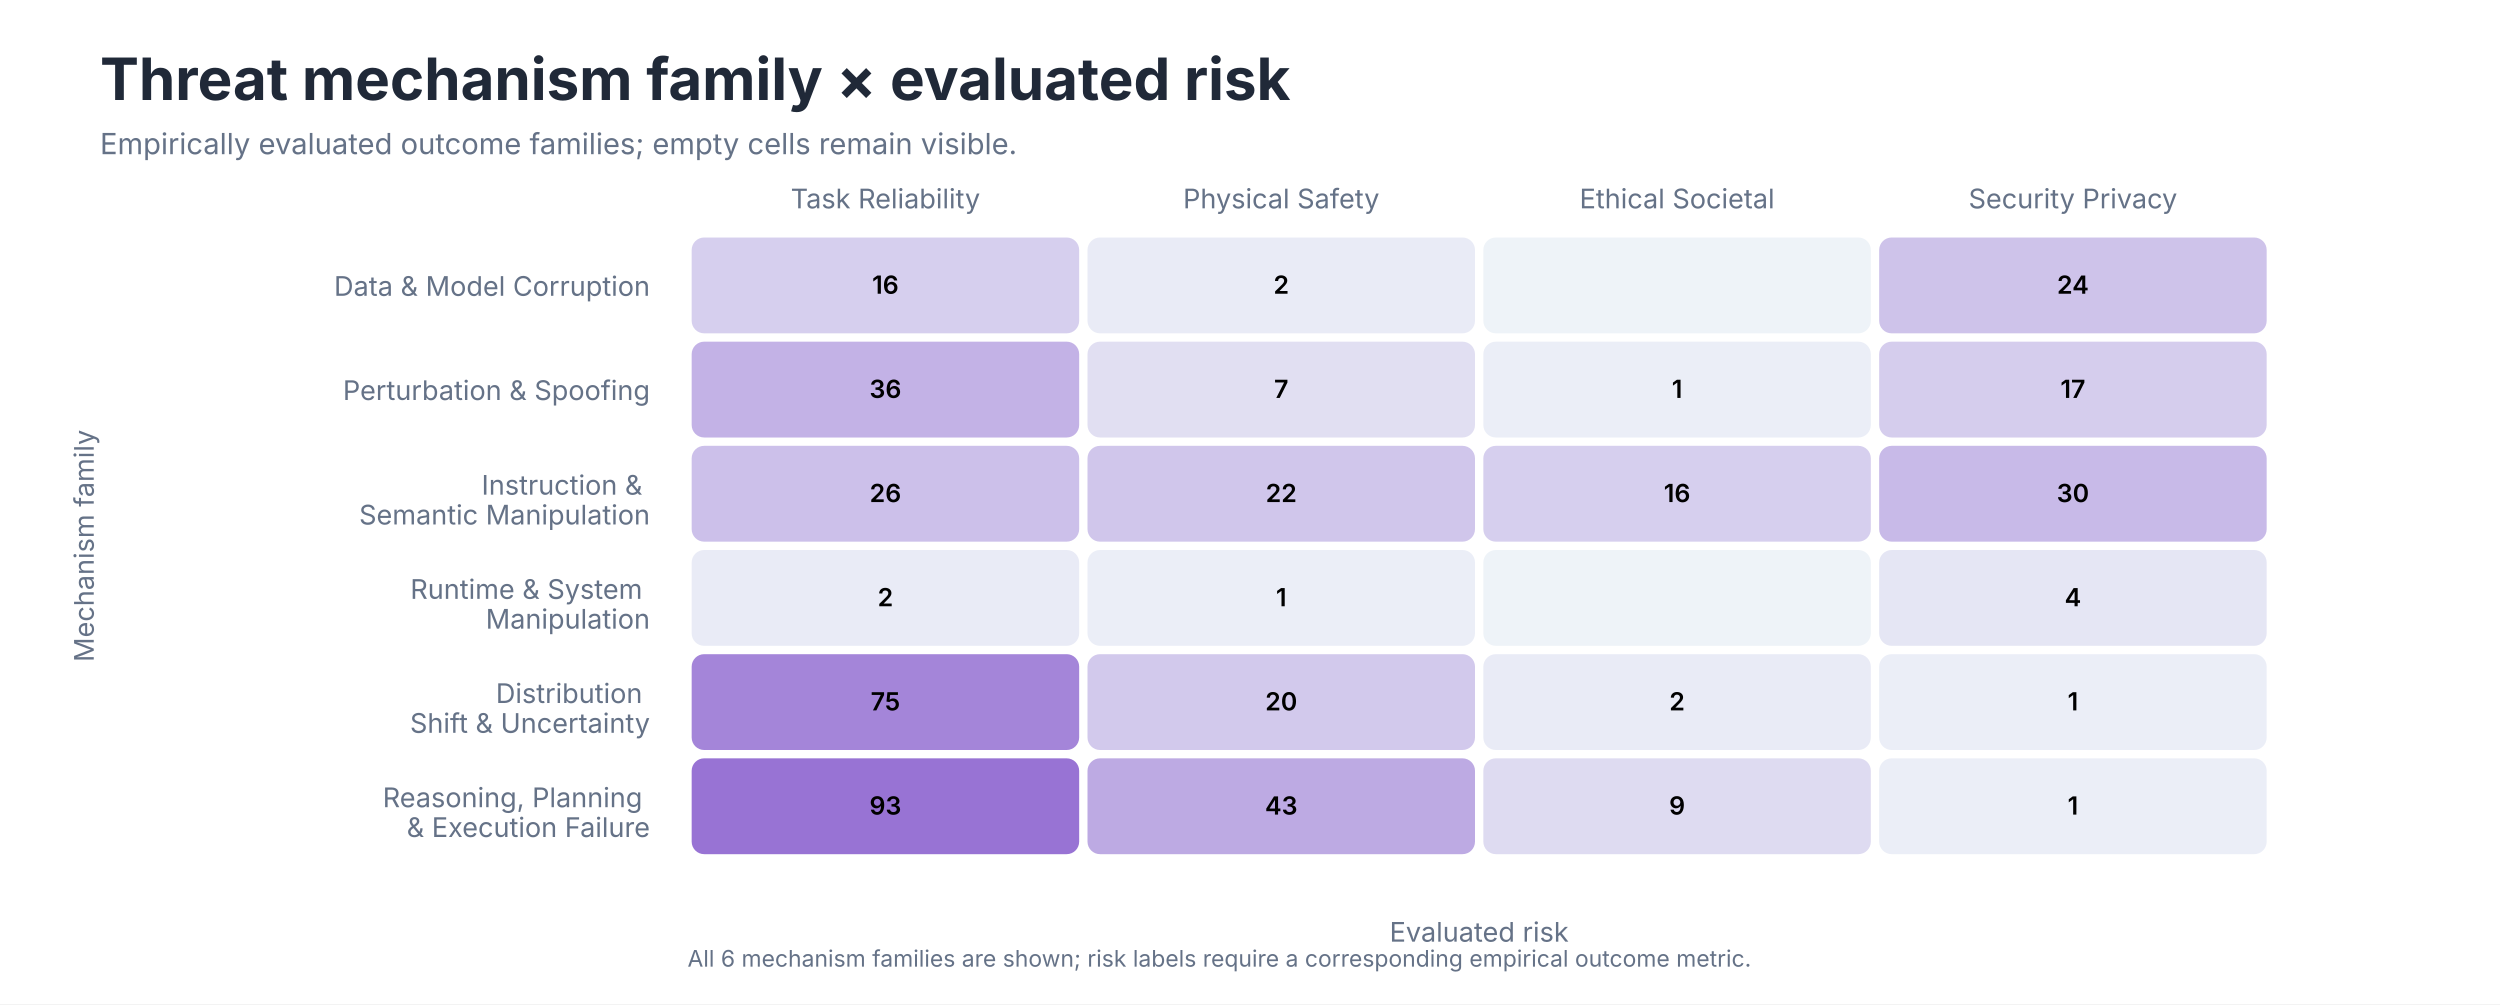
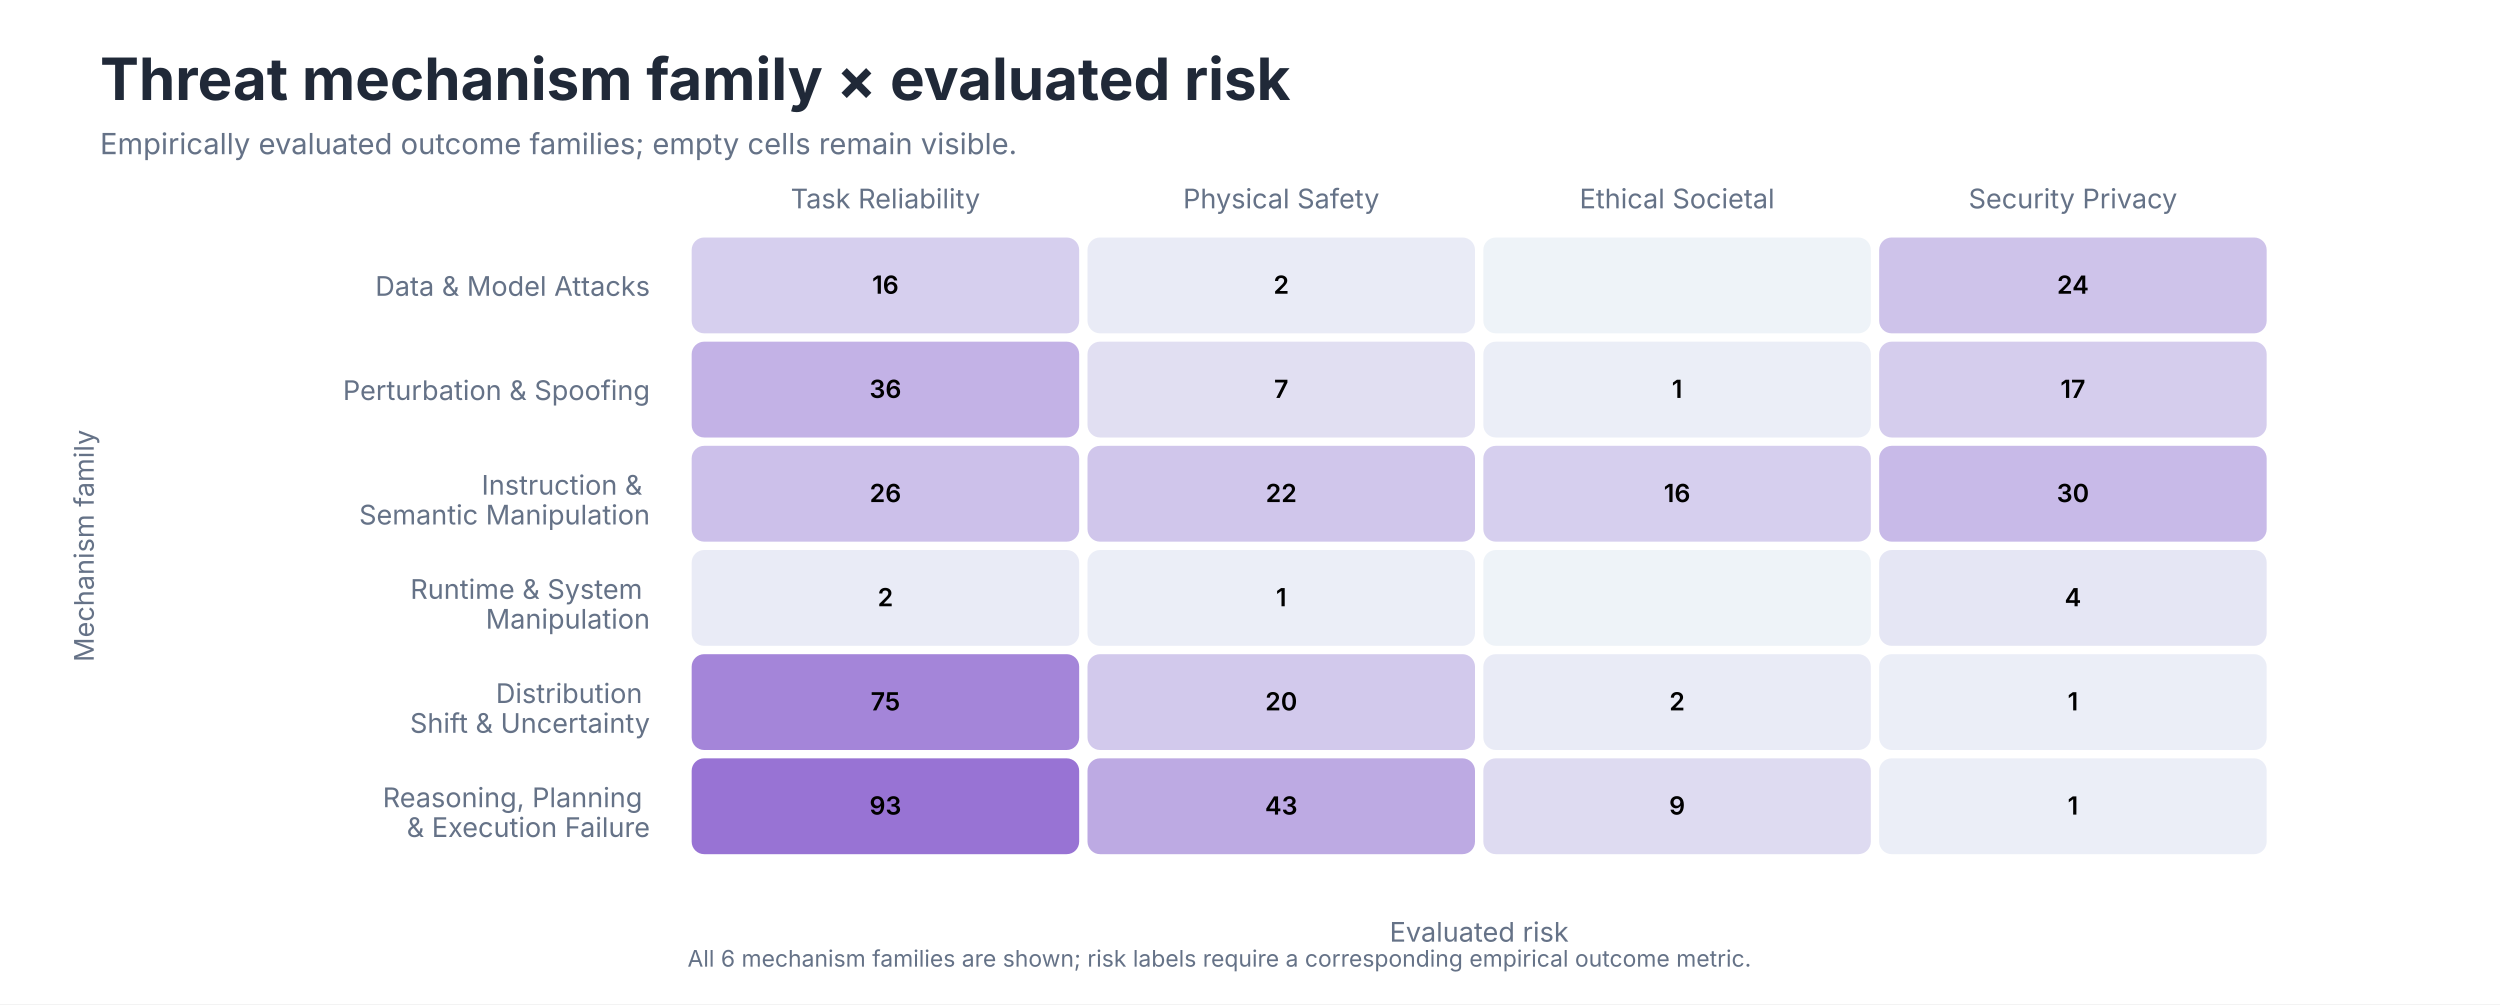
<svg xmlns="http://www.w3.org/2000/svg" role="img" aria-labelledby="title desc" viewBox="0 0 1200 482">
  <style>
text { font-family: -apple-system, BlinkMacSystemFont, 'Segoe UI', sans-serif; }
.title { font-size: 28px; font-weight: 650; fill: #202938; }
.subtitle { font-size: 14px; fill: #657287; }
.axis { font-size: 13px; fill: #657287; }
.label { font-size: 13px; fill: #202938; }
.small { font-size: 11px; fill: #657287; }
</style>
  <rect width="1200" height="482" fill="#FFFFFF" />
  <text class="title" x="48" y="48">Threat mechanism family × evaluated risk</text>
  <text class="subtitle" x="48" y="74">Empirically evaluated outcome families; empty cells remain visible.</text>
  <text class="axis" x="425.0" y="100" text-anchor="middle">Task Reliability</text>
  <text class="axis" x="615.0" y="100" text-anchor="middle">Physical Safety</text>
  <text class="axis" x="805.0" y="100" text-anchor="middle">Ethical Societal</text>
  <text class="axis" x="995.0" y="100" text-anchor="middle">Security Privacy</text>
-   <text class="axis" text-anchor="end" x="312.0" y="142.0">Data &amp; Model Corruption</text>
+   <text class="axis" text-anchor="end" x="312.0" y="142.0">Data &amp; Model Attacks</text>
  <rect x="332" y="114" width="186" height="46" rx="6" fill="#D6CFEE" />
  <text x="425.0" y="141.0" text-anchor="middle" font-size="12" font-weight="600" fill="#000000">16</text>
  <rect x="522" y="114" width="186" height="46" rx="6" fill="#E9EBF6" />
  <text x="615.0" y="141.0" text-anchor="middle" font-size="12" font-weight="600" fill="#000000">2</text>
  <rect x="712" y="114" width="186" height="46" rx="6" fill="#EEF3F8" />
  <text x="805.0" y="141.0" text-anchor="middle" font-size="12" font-weight="600" fill="#000000" />
  <rect x="902" y="114" width="186" height="46" rx="6" fill="#CEC3EA" />
  <text x="995.0" y="141.0" text-anchor="middle" font-size="12" font-weight="600" fill="#000000">24</text>
  <text class="axis" text-anchor="end" x="312.0" y="192.0">Perturbation &amp; Spoofing</text>
  <rect x="332" y="164" width="186" height="46" rx="6" fill="#C3B2E6" />
  <text x="425.0" y="191.0" text-anchor="middle" font-size="12" font-weight="600" fill="#000000">36</text>
  <rect x="522" y="164" width="186" height="46" rx="6" fill="#E1DFF2" />
  <text x="615.0" y="191.0" text-anchor="middle" font-size="12" font-weight="600" fill="#000000">7</text>
  <rect x="712" y="164" width="186" height="46" rx="6" fill="#EBEEF7" />
  <text x="805.0" y="191.0" text-anchor="middle" font-size="12" font-weight="600" fill="#000000">1</text>
  <rect x="902" y="164" width="186" height="46" rx="6" fill="#D5CDED" />
  <text x="995.0" y="191.0" text-anchor="middle" font-size="12" font-weight="600" fill="#000000">17</text>
  <text class="axis" text-anchor="end" x="312.0" y="242.0">
    <tspan x="312.0" dy="-0.35em">Instruction &amp;</tspan>
    <tspan x="312.0" dy="1.1em">Semantic Manipulation</tspan>
  </text>
  <rect x="332" y="214" width="186" height="46" rx="6" fill="#CCC0EA" />
  <text x="425.0" y="241.0" text-anchor="middle" font-size="12" font-weight="600" fill="#000000">26</text>
  <rect x="522" y="214" width="186" height="46" rx="6" fill="#D0C6EB" />
  <text x="615.0" y="241.0" text-anchor="middle" font-size="12" font-weight="600" fill="#000000">22</text>
  <rect x="712" y="214" width="186" height="46" rx="6" fill="#D6CFEE" />
  <text x="805.0" y="241.0" text-anchor="middle" font-size="12" font-weight="600" fill="#000000">16</text>
  <rect x="902" y="214" width="186" height="46" rx="6" fill="#C8BAE8" />
  <text x="995.0" y="241.0" text-anchor="middle" font-size="12" font-weight="600" fill="#000000">30</text>
  <text class="axis" text-anchor="end" x="312.0" y="292.0">
    <tspan x="312.0" dy="-0.35em">Runtime &amp; System</tspan>
    <tspan x="312.0" dy="1.1em">Manipulation</tspan>
  </text>
  <rect x="332" y="264" width="186" height="46" rx="6" fill="#E9EBF6" />
  <text x="425.0" y="291.0" text-anchor="middle" font-size="12" font-weight="600" fill="#000000">2</text>
  <rect x="522" y="264" width="186" height="46" rx="6" fill="#EBEEF7" />
  <text x="615.0" y="291.0" text-anchor="middle" font-size="12" font-weight="600" fill="#000000">1</text>
  <rect x="712" y="264" width="186" height="46" rx="6" fill="#EEF3F8" />
  <text x="805.0" y="291.0" text-anchor="middle" font-size="12" font-weight="600" fill="#000000" />
  <rect x="902" y="264" width="186" height="46" rx="6" fill="#E5E6F4" />
  <text x="995.0" y="291.0" text-anchor="middle" font-size="12" font-weight="600" fill="#000000">4</text>
  <text class="axis" text-anchor="end" x="312.0" y="342.0">
    <tspan x="312.0" dy="-0.35em">Distribution</tspan>
    <tspan x="312.0" dy="1.1em">Shift &amp; Uncertainty</tspan>
  </text>
  <rect x="332" y="314" width="186" height="46" rx="6" fill="#A485D9" />
  <text x="425.0" y="341.0" text-anchor="middle" font-size="12" font-weight="600" fill="#000000">75</text>
  <rect x="522" y="314" width="186" height="46" rx="6" fill="#D2C9EC" />
  <text x="615.0" y="341.0" text-anchor="middle" font-size="12" font-weight="600" fill="#000000">20</text>
  <rect x="712" y="314" width="186" height="46" rx="6" fill="#E9EBF6" />
  <text x="805.0" y="341.0" text-anchor="middle" font-size="12" font-weight="600" fill="#000000">2</text>
  <rect x="902" y="314" width="186" height="46" rx="6" fill="#EBEEF7" />
  <text x="995.0" y="341.0" text-anchor="middle" font-size="12" font-weight="600" fill="#000000">1</text>
  <text class="axis" text-anchor="end" x="312.0" y="392.0">
    <tspan x="312.0" dy="-0.35em">Reasoning, Planning</tspan>
    <tspan x="312.0" dy="1.1em">&amp; Execution Failure</tspan>
  </text>
  <rect x="332" y="364" width="186" height="46" rx="6" fill="#9873D4" />
  <text x="425.0" y="391.0" text-anchor="middle" font-size="12" font-weight="600" fill="#000000">93</text>
  <rect x="522" y="364" width="186" height="46" rx="6" fill="#BDAAE3" />
  <text x="615.0" y="391.0" text-anchor="middle" font-size="12" font-weight="600" fill="#000000">43</text>
  <rect x="712" y="364" width="186" height="46" rx="6" fill="#DEDBF1" />
  <text x="805.0" y="391.0" text-anchor="middle" font-size="12" font-weight="600" fill="#000000">9</text>
  <rect x="902" y="364" width="186" height="46" rx="6" fill="#EBEEF7" />
  <text x="995.0" y="391.0" text-anchor="middle" font-size="12" font-weight="600" fill="#000000">1</text>
  <text class="axis" x="710.0" y="452" text-anchor="middle">Evaluated risk</text>
  <text class="axis" transform="translate(45 262.0) rotate(-90)" text-anchor="middle">Mechanism family</text>
  <text class="small" x="330" y="464">All 6 mechanism families are shown; risk labels require a corresponding empirical outcome metric.</text>
</svg>
